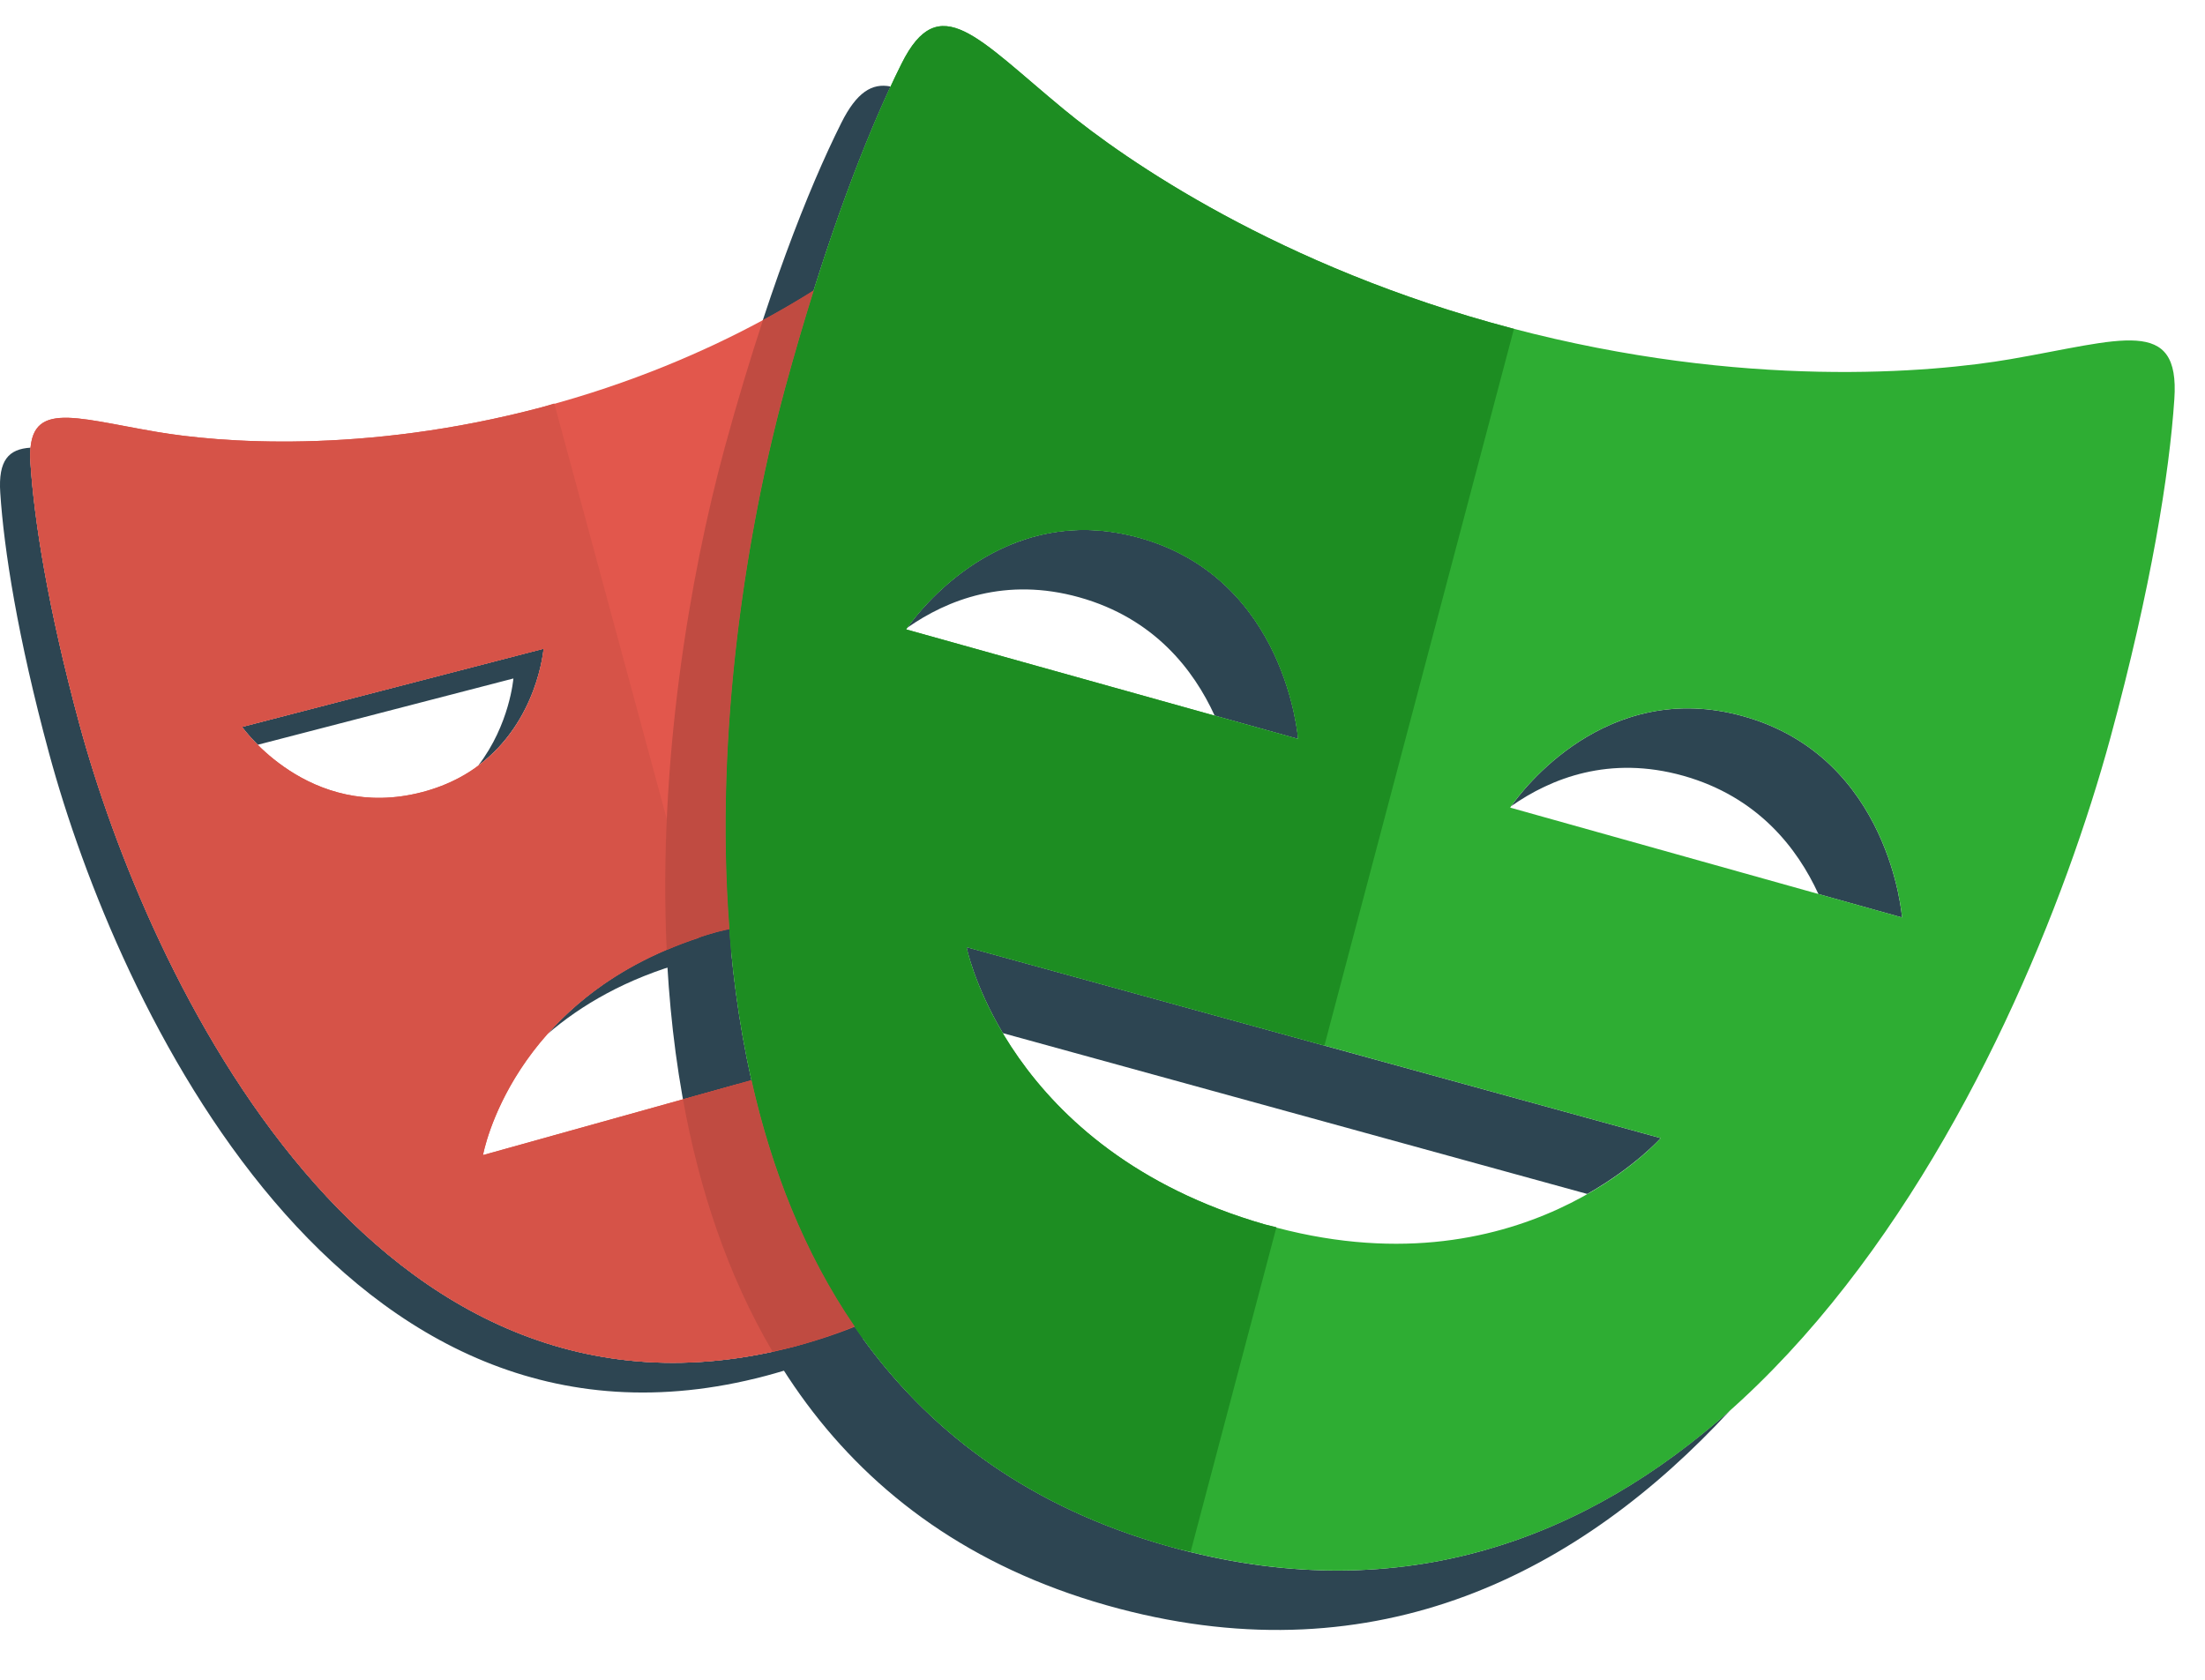
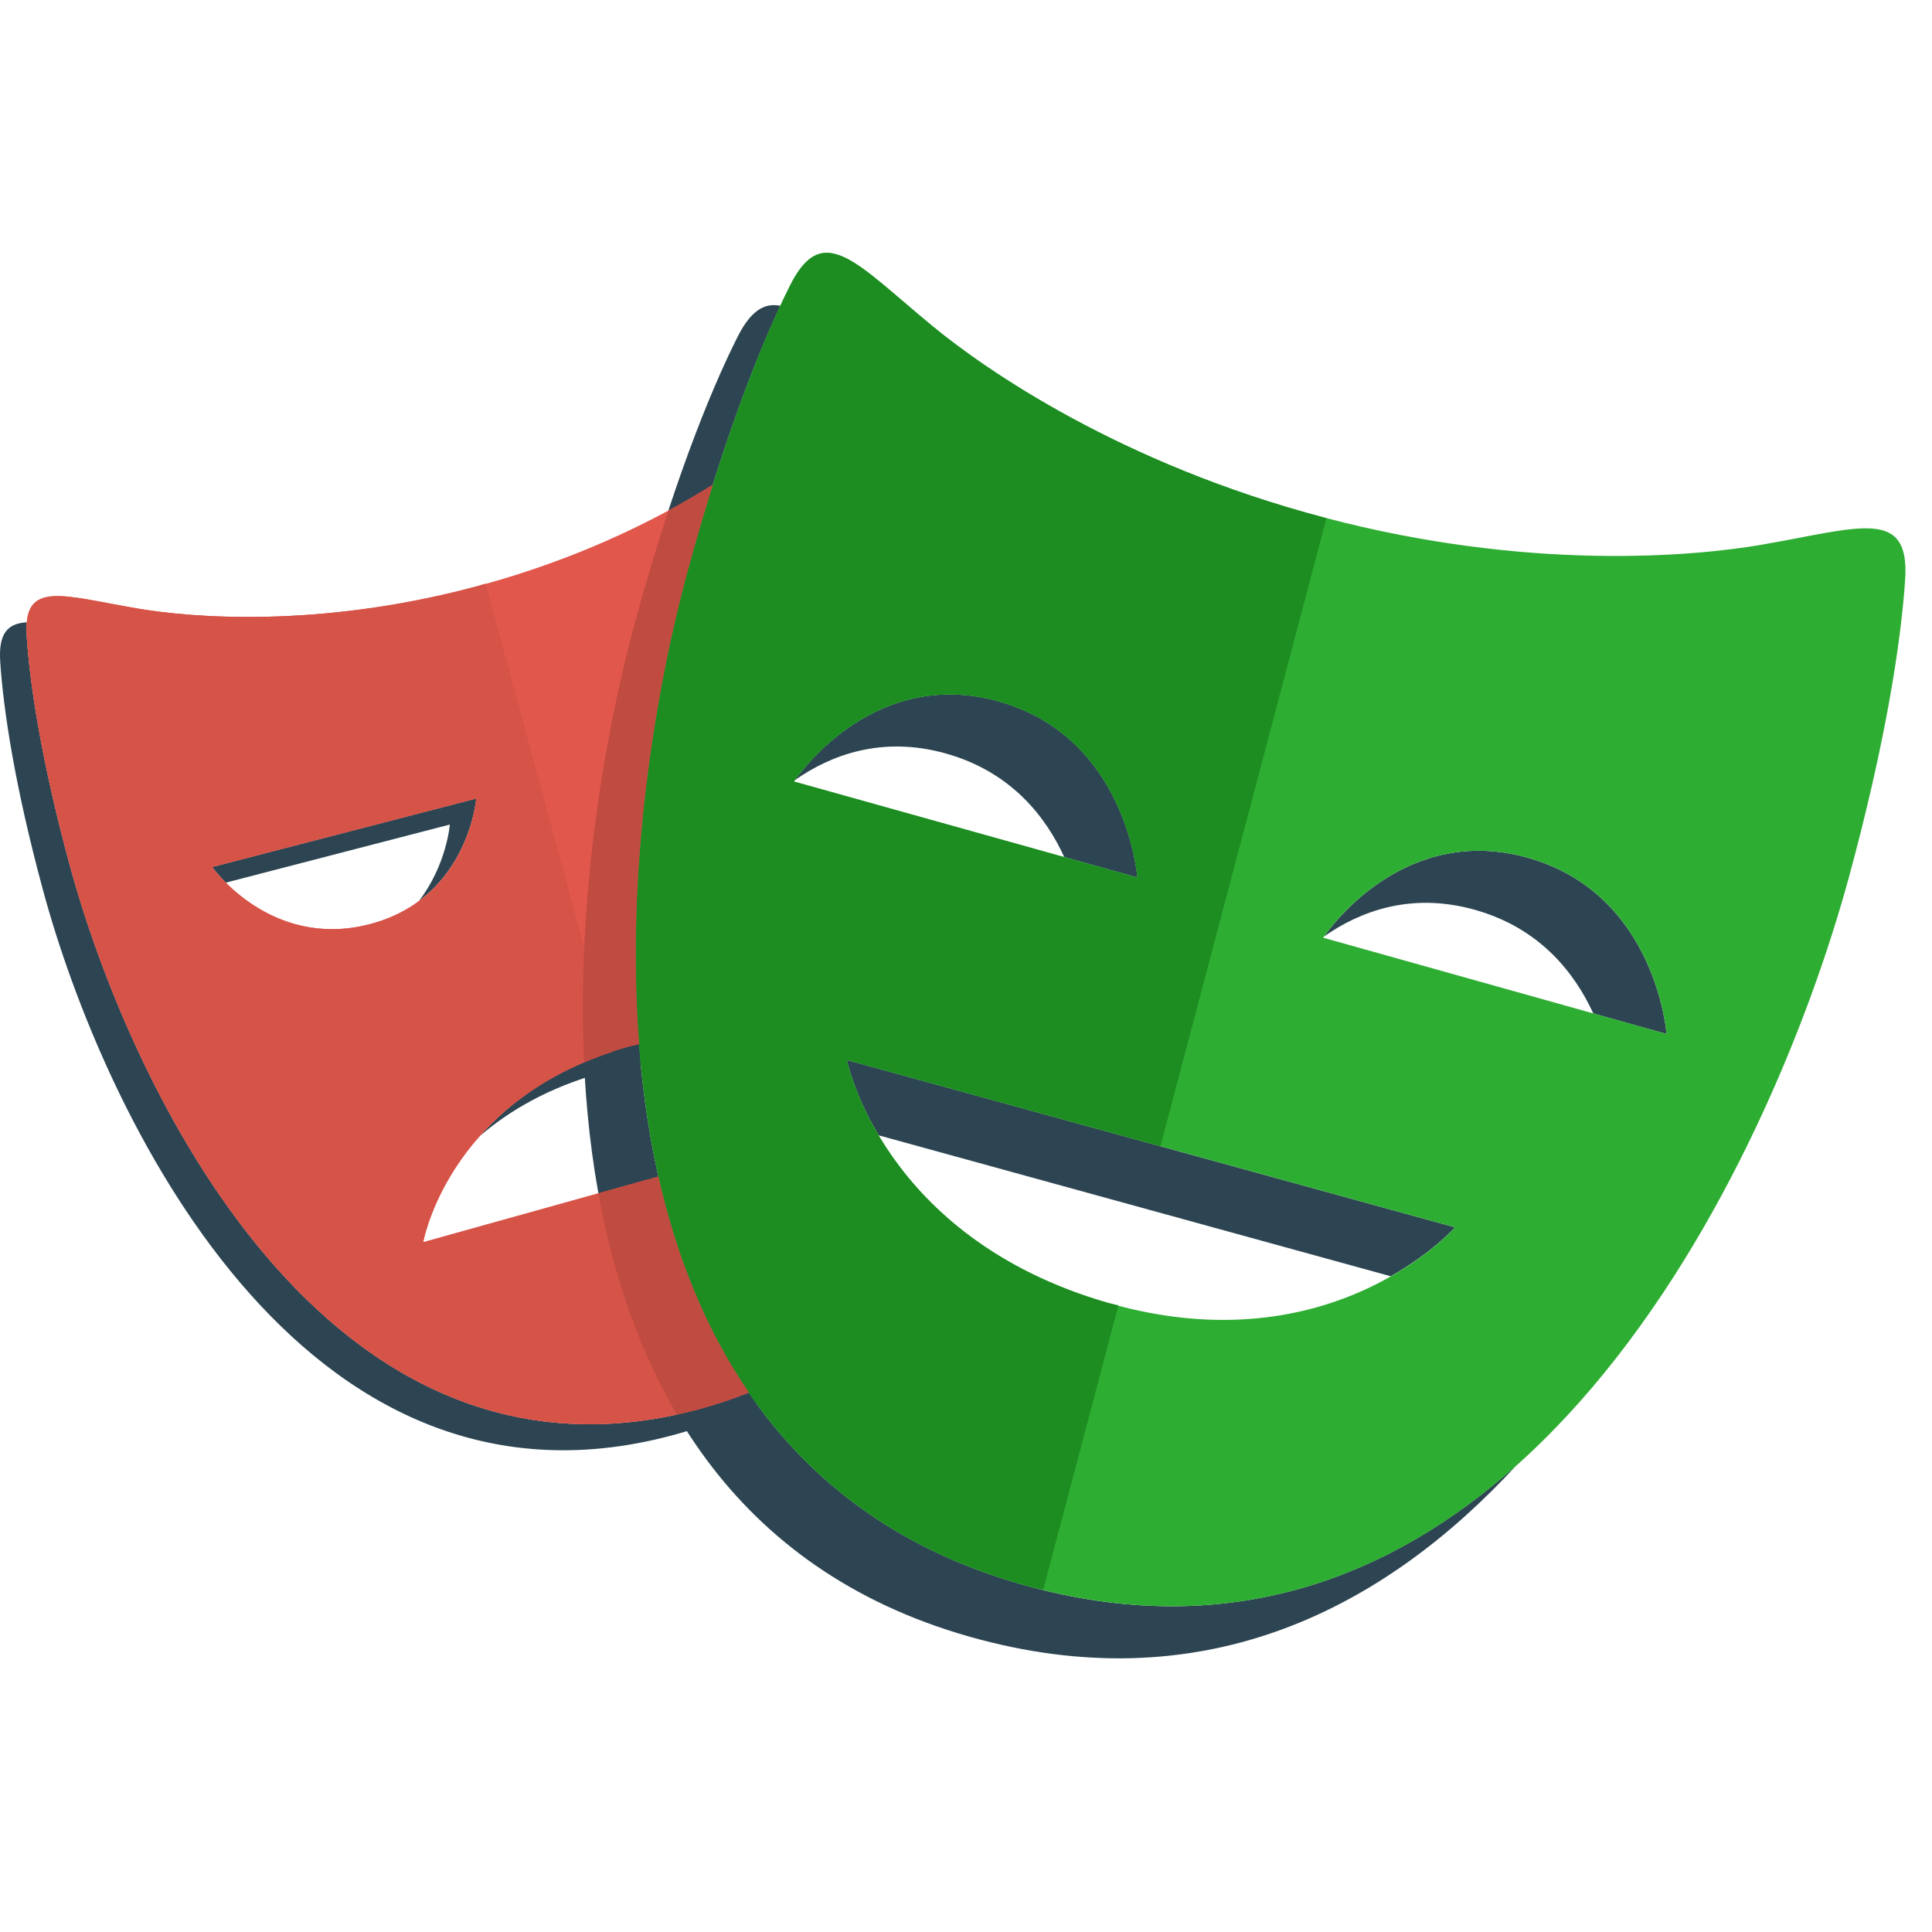
- <svg xmlns="http://www.w3.org/2000/svg" width="42" height="32" viewBox="0 0 42 32" fill="none">
+ <svg xmlns="http://www.w3.org/2000/svg" width="150" height="150" viewBox="0 0 42 32" fill="none">
  <path d="M13.653 17.755C12.107 18.186 11.093 18.944 10.425 19.701C11.065 19.149 11.922 18.643 13.079 18.321C14.261 17.991 15.271 17.993 16.105 18.151V17.509C15.393 17.445 14.578 17.496 13.653 17.755ZM10.354 12.358L4.611 13.848C4.611 13.848 4.716 13.993 4.909 14.188L9.779 12.925C9.779 12.925 9.71 13.8 9.11 14.583C10.244 13.739 10.354 12.358 10.354 12.358ZM15.161 25.644C7.079 27.787 2.804 18.567 1.509 13.782C0.911 11.573 0.65 9.9 0.58 8.821C0.573 8.709 0.576 8.614 0.584 8.528C0.165 8.553 -0.036 8.767 0.005 9.387C0.075 10.466 0.336 12.139 0.934 14.348C2.228 19.133 6.504 28.352 14.586 26.21C16.345 25.743 17.666 24.893 18.659 23.809C17.744 24.622 16.6 25.262 15.161 25.644ZM16.68 6.716V7.282H19.849C19.785 7.082 19.719 6.901 19.654 6.716H16.68Z" fill="#2D4552" />
  <path d="M20.558 11.379C21.984 11.778 22.738 12.761 23.136 13.632L24.726 14.077C24.726 14.077 24.509 11.029 21.709 10.246C19.089 9.514 17.477 11.679 17.281 11.959C18.043 11.425 19.156 10.987 20.558 11.379ZM33.211 13.646C30.589 12.91 28.978 15.08 28.785 15.357C29.547 14.823 30.659 14.385 32.061 14.778C33.484 15.178 34.237 16.16 34.637 17.032L36.229 17.478C36.229 17.478 36.009 14.43 33.211 13.646ZM31.632 21.681L18.409 18.042C18.409 18.042 18.552 18.756 19.101 19.681L30.234 22.745C31.151 22.223 31.632 21.681 31.632 21.681ZM22.464 29.513C11.994 26.75 13.26 13.619 14.954 7.396C15.652 4.832 16.369 2.926 16.964 1.648C16.609 1.576 16.315 1.76 16.025 2.341C15.393 3.602 14.586 5.655 13.804 8.528C12.111 14.751 10.845 27.882 21.314 30.645C26.249 31.946 30.093 29.968 32.959 26.862C30.239 29.288 26.766 30.647 22.464 29.513Z" fill="#2D4552" />
  <path d="M16.68 22.567V19.917L9.2 22.005C9.2 22.005 9.753 18.844 13.653 17.755C14.836 17.424 15.846 17.427 16.68 17.585V6.716H20.424C20.017 5.476 19.622 4.521 19.291 3.857C18.743 2.759 18.181 3.487 16.906 4.537C16.007 5.276 13.737 6.852 10.32 7.758C6.904 8.665 4.142 8.425 2.989 8.228C1.355 7.951 0.501 7.598 0.581 8.821C0.65 9.9 0.912 11.573 1.51 13.782C2.804 18.567 7.08 27.786 15.162 25.644C17.273 25.084 18.762 23.977 19.795 22.566H16.68V22.567ZM4.61 13.848L10.354 12.359C10.354 12.359 10.186 14.534 8.033 15.092C5.88 15.65 4.61 13.848 4.61 13.848Z" fill="#E2574C" />
  <path d="M38.295 6.842C36.802 7.099 33.22 7.42 28.794 6.253C24.366 5.085 21.429 3.044 20.265 2.084C18.615 0.724 17.889 -0.221 17.175 1.209C16.543 2.47 15.736 4.523 14.954 7.396C13.261 13.619 11.995 26.75 22.464 29.513C32.931 32.274 38.504 20.278 40.198 14.055C40.979 11.182 41.322 9.007 41.416 7.604C41.524 6.015 40.415 6.476 38.295 6.842ZM17.26 11.99C17.26 11.99 18.91 9.464 21.708 10.247C24.508 11.03 24.725 14.077 24.725 14.077L17.26 11.99ZM24.091 23.325C19.169 21.906 18.41 18.042 18.41 18.042L31.632 21.681C31.632 21.68 28.963 24.727 24.091 23.325ZM28.765 15.385C28.765 15.385 30.413 12.861 33.211 13.646C36.009 14.43 36.229 17.477 36.229 17.477L28.765 15.385Z" fill="#2EAD33" />
  <path d="M14.066 20.647L9.2 22.004C9.2 22.004 9.729 19.04 13.313 17.866L10.558 7.687L10.32 7.758C6.903 8.665 4.141 8.425 2.989 8.228C1.355 7.951 0.5 7.598 0.58 8.821C0.65 9.9 0.911 11.573 1.509 13.782C2.803 18.567 7.079 27.786 15.161 25.644L15.399 25.57L14.066 20.647ZM4.61 13.848L10.354 12.359C10.354 12.359 10.186 14.534 8.033 15.092C5.88 15.65 4.61 13.848 4.61 13.848Z" fill="#D65348" />
  <path d="M24.313 23.378L24.09 23.325C19.168 21.906 18.409 18.042 18.409 18.042L25.227 19.918L28.837 6.264L28.793 6.253C24.366 5.085 21.428 3.044 20.264 2.084C18.614 0.724 17.889 -0.221 17.174 1.209C16.543 2.47 15.736 4.523 14.954 7.396C13.261 13.619 11.995 26.75 22.464 29.513L22.679 29.56L24.313 23.378ZM17.26 11.99C17.26 11.99 18.91 9.464 21.708 10.247C24.508 11.03 24.725 14.077 24.725 14.077L17.26 11.99Z" fill="#1D8D22" />
  <path d="M14.314 20.577L13.009 20.942C13.317 22.652 13.861 24.294 14.713 25.744C14.862 25.712 15.009 25.684 15.16 25.644C15.556 25.538 15.924 25.408 16.278 25.266C15.325 23.874 14.694 22.271 14.314 20.577ZM13.804 8.528C13.134 10.992 12.534 14.538 12.699 18.095C12.995 17.968 13.307 17.851 13.653 17.754L13.895 17.701C13.601 13.902 14.237 10.03 14.954 7.396C15.136 6.73 15.318 6.11 15.5 5.532C15.207 5.715 14.892 5.903 14.533 6.097C14.291 6.832 14.047 7.636 13.804 8.528Z" fill="#C04B41" />
</svg>
